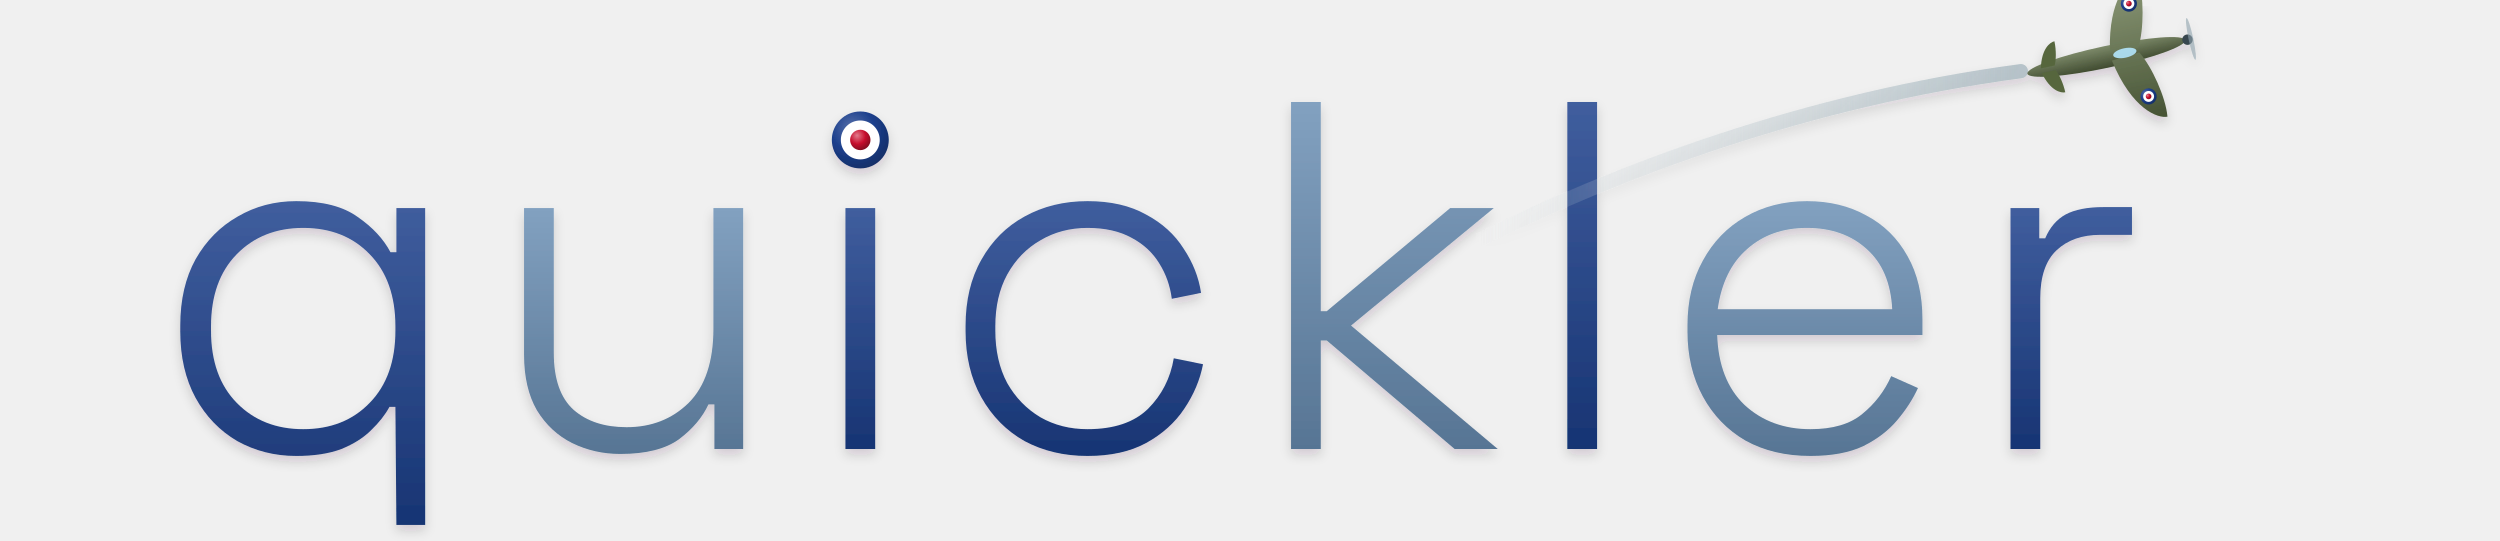
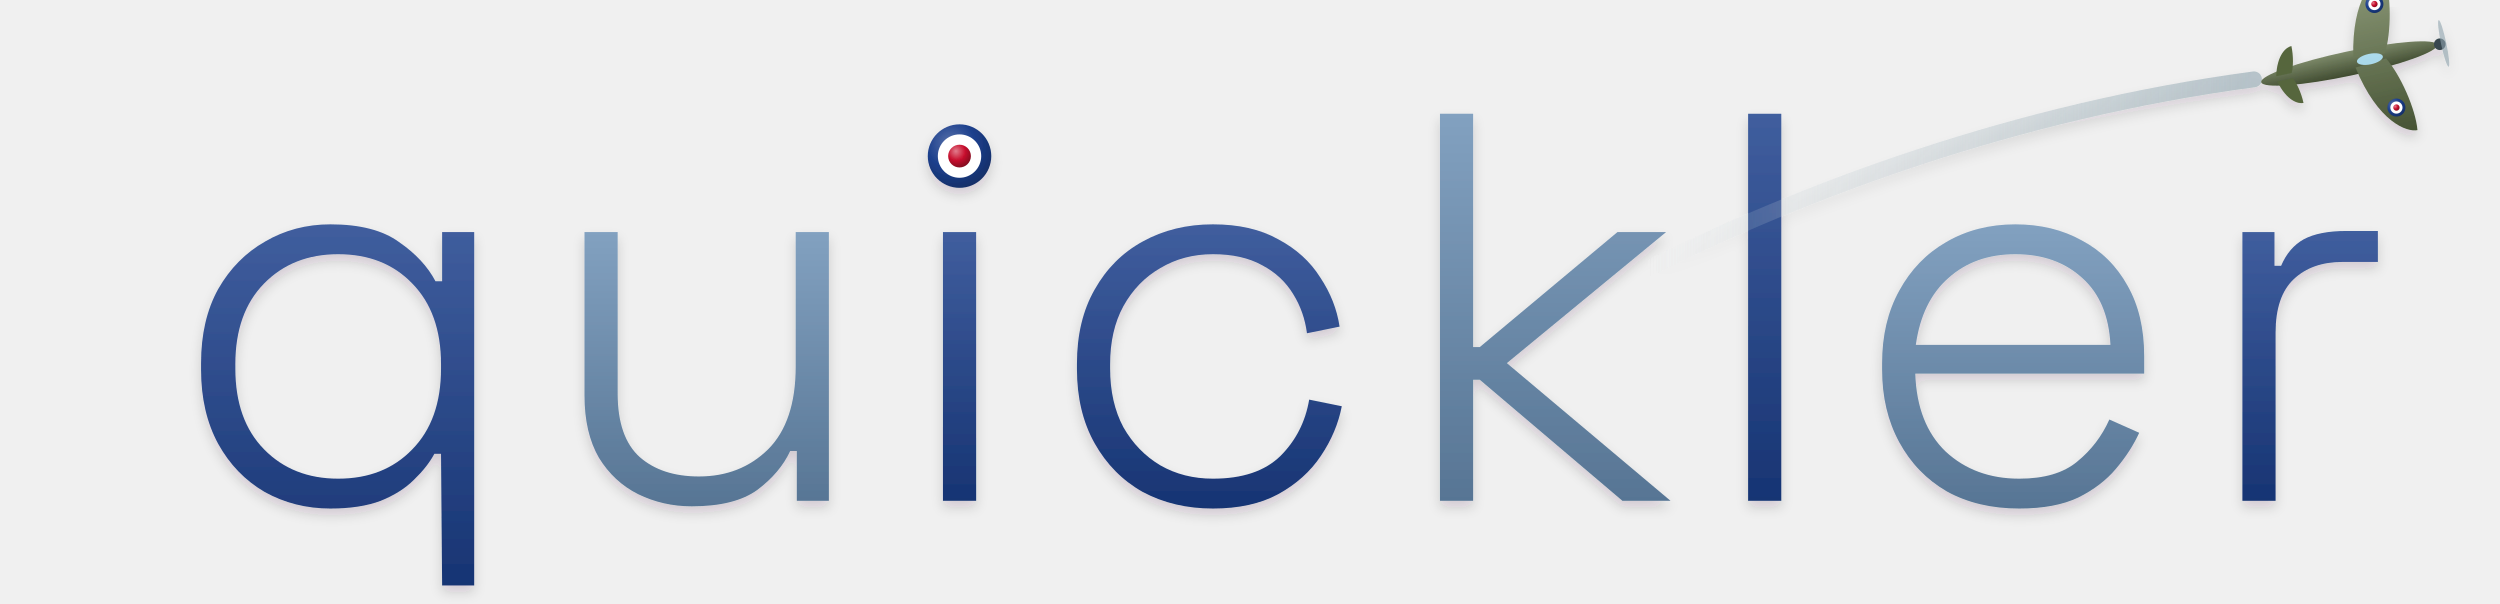
- <svg xmlns="http://www.w3.org/2000/svg" width="2108" height="456" viewBox="-62 -32 1054 228" role="img" aria-label="Quickler logo">
+ <svg xmlns="http://www.w3.org/2000/svg" width="1890" height="456" viewBox="-62 -32 945 228" role="img" aria-label="Quickler logo">
  <defs>
    <filter id="lift" x="-6%" y="-12%" width="112%" height="134%">
      <feDropShadow dx="0" dy="2.5" stdDeviation="2.2" flood-color="#241830" flood-opacity=".16" />
    </filter>
    <linearGradient id="L1C3F8C" x1="0" y1="0" x2="0" y2="1">
      <stop stop-color="#405E9E" />
      <stop offset="1" stop-color="#173473" />
    </linearGradient>
    <linearGradient id="L6A8FB4" x1="0" y1="0" x2="0" y2="1">
      <stop stop-color="#82A1C0" />
      <stop offset="1" stop-color="#577594" />
    </linearGradient>
    <radialGradient id="rb" cx="0.38" cy="0.32" r="0.7" fx="0.34" fy="0.28">
      <stop stop-color="#556FA9" />
      <stop offset=".55" stop-color="#1C3F8C" />
      <stop offset="1" stop-color="#152F69" />
    </radialGradient>
    <radialGradient id="rr" cx="0.38" cy="0.32" r="0.7" fx="0.34" fy="0.28">
      <stop stop-color="#E17C8C" />
      <stop offset=".55" stop-color="#C8102E" />
      <stop offset="1" stop-color="#820A1E" />
    </radialGradient>
    <linearGradient id="trail" x1="0" y1="0" x2="1" y2="0">
      <stop stop-color="#CFD8DC" stop-opacity="0" />
      <stop offset="1" stop-color="#B0BEC5" stop-opacity=".9" />
    </linearGradient>
    <linearGradient id="fus" x1="0" y1="0" x2="0" y2="1">
      <stop stop-color="#7C8969" />
      <stop offset="1" stop-color="#404B30" />
    </linearGradient>
    <linearGradient id="wing" x1="0" y1="0" x2="0" y2="1">
      <stop stop-color="#8B9877" />
      <stop offset="1" stop-color="#465334" />
    </linearGradient>
  </defs>
  <g filter="url(#lift)">
    <path d="M105.124 189.3L104.706 139.535H102.198C100.387 142.879 97.809 146.153 94.465 149.358C91.26 152.563 87.08 155.21 81.925 157.3C76.77 159.251 70.43 160.226 62.906 160.226C53.849 160.226 45.559 158.136 38.035 153.956C30.65 149.637 24.798 143.576 20.479 135.773C16.16 127.831 14 118.496 14 107.767V105.259C14 94.391 16.16 85.056 20.479 77.253C24.938 69.45 30.859 63.459 38.244 59.279C45.629 54.96 53.849 52.8 62.906 52.8C74.053 52.8 82.691 55.029 88.822 59.488C95.092 63.807 99.69 68.754 102.616 74.327H105.124V55.726H117.246V189.3H105.124ZM65.832 148.94C77.397 148.94 86.732 145.248 93.838 137.863C101.083 130.478 104.706 120.307 104.706 107.349V105.677C104.706 92.719 101.083 82.548 93.838 75.163C86.732 67.778 77.397 64.086 65.832 64.086C54.407 64.086 45.071 67.778 37.826 75.163C30.581 82.548 26.958 92.719 26.958 105.677V107.349C26.958 120.307 30.581 130.478 37.826 137.863C45.071 145.248 54.407 148.94 65.832 148.94Z" fill="url(#L1C3F8C)" />
    <path d="M199.484 159.39C192.239 159.39 185.481 157.857 179.211 154.792C173.081 151.727 168.134 147.129 164.372 140.998C160.75 134.728 158.938 126.925 158.938 117.59V55.726H171.478V116.754C171.478 127.761 174.265 135.773 179.838 140.789C185.412 145.666 192.866 148.104 202.201 148.104C212.651 148.104 221.36 144.69 228.326 137.863C235.293 130.896 238.776 120.446 238.776 106.513V55.726H251.316V157.3H239.194V138.49H236.686C234.178 143.924 230.068 148.801 224.355 153.12C218.643 157.3 210.352 159.39 199.484 159.39Z" fill="url(#L6A8FB4)" />
    <path d="M294.439 157.3V55.726H306.979V157.3H294.439Z" fill="url(#L1C3F8C)" />
    <path d="M396.499 160.226C386.607 160.226 377.759 158.136 369.956 153.956C362.293 149.637 356.232 143.506 351.773 135.564C347.315 127.622 345.085 118.287 345.085 107.558V105.468C345.085 94.6 347.315 85.265 351.773 77.462C356.232 69.52 362.293 63.459 369.956 59.279C377.759 54.96 386.607 52.8 396.499 52.8C406.253 52.8 414.473 54.681 421.161 58.443C427.989 62.066 433.283 66.873 437.045 72.864C440.947 78.716 443.385 84.916 444.36 91.465L432.029 93.973C431.333 88.539 429.591 83.593 426.804 79.134C424.018 74.536 420.116 70.913 415.1 68.266C410.084 65.479 403.884 64.086 396.499 64.086C389.115 64.086 382.496 65.828 376.644 69.311C370.792 72.655 366.125 77.462 362.641 83.732C359.297 89.863 357.625 97.178 357.625 105.677V107.349C357.625 115.848 359.297 123.233 362.641 129.503C366.125 135.634 370.792 140.441 376.644 143.924C382.496 147.268 389.115 148.94 396.499 148.94C407.646 148.94 416.145 146.084 421.997 140.371C427.849 134.519 431.472 127.413 432.865 119.053L445.196 121.561C443.942 128.11 441.295 134.38 437.254 140.371C433.353 146.223 427.989 151.03 421.161 154.792C414.473 158.415 406.253 160.226 396.499 160.226Z" fill="url(#L1C3F8C)" />
    <path d="M482.302 157.3V11H494.842V99.198H497.35L549.391 55.726H567.783L507.591 105.259L569.455 157.3H551.272L497.35 111.529H494.842V157.3H482.302Z" fill="url(#L6A8FB4)" />
    <path d="M598.787 157.3V11H611.327V157.3Z" fill="url(#L1C3F8C)" />
    <path d="M701.266 160.226C690.816 160.226 681.689 158.066 673.886 153.747C666.223 149.288 660.232 143.088 655.912 135.146C651.593 127.204 649.433 118.078 649.433 107.767V105.259C649.433 94.809 651.593 85.683 655.912 77.88C660.232 69.938 666.153 63.807 673.677 59.488C681.341 55.029 690.049 52.8 699.802 52.8C709.277 52.8 717.637 54.82 724.883 58.861C732.267 62.762 738.049 68.475 742.229 75.999C746.409 83.384 748.5 92.231 748.5 102.542V109.23H661.974C662.392 121.909 666.223 131.732 673.469 138.699C680.853 145.526 690.119 148.94 701.266 148.94C710.74 148.94 718.055 146.78 723.211 142.461C728.505 138.142 732.546 132.847 735.333 126.577L746.619 131.593C744.529 136.191 741.603 140.719 737.841 145.178C734.218 149.497 729.48 153.12 723.628 156.046C717.776 158.833 710.322 160.226 701.266 160.226ZM662.182 98.362H735.75C735.193 87.355 731.64 78.925 725.091 73.073C718.543 67.082 710.113 64.086 699.802 64.086C689.631 64.086 681.201 67.082 674.513 73.073C667.825 78.925 663.715 87.355 662.182 98.362Z" fill="url(#L6A8FB4)" />
    <path d="M785.63 157.3V55.726H797.752V68.475H800.26C802.21 63.877 805.067 60.533 808.829 58.443C812.73 56.353 818.094 55.308 824.922 55.308H836.835V67.012H823.459C815.795 67.012 809.665 69.172 805.067 73.491C800.469 77.81 798.17 84.568 798.17 93.764V157.3H785.63Z" fill="url(#L1C3F8C)" />
    <circle cx="300.7" cy="27" r="12" fill="url(#rb)" />
    <circle cx="300.7" cy="27" r="8.2" fill="#fff" />
    <circle cx="300.7" cy="27" r="4.3" fill="url(#rr)" />
    <path d="M560 70 C620 40 700 10 790 -2" stroke="url(#trail)" stroke-width="6" fill="none" stroke-linecap="round" />
    <g transform="translate(826 -8) rotate(-12)">
      <ellipse cx="0" cy="0" rx="34" ry="4.6" fill="url(#fus)" />
      <path d="M2 -2 C6 -24 16 -30 20 -30 C21 -22 18 -8 14 -1Z M2 2 C6 24 16 30 20 30 C21 22 18 8 14 1Z" fill="url(#wing)" />
      <path d="M-28 -1 C-26 -9 -22 -11 -20 -11 C-20 -7 -21 -3 -22 -1Z M-28 1 C-26 9 -22 11 -20 11 C-20 7 -21 3 -22 1Z" fill="#56663E" />
      <ellipse cx="8" cy="0" rx="5" ry="2" fill="#B3E5FC" opacity=".9" />
      <circle cx="35" cy="0" r="2.2" fill="#37474F" />
      <ellipse cx="36.5" cy="0" rx="1" ry="9" fill="#90A4AE" opacity=".6" />
      <circle cx="14" cy="-20" r="3.4" fill="url(#rb)" />
      <circle cx="14" cy="-20" r="2.3" fill="#fff" />
      <circle cx="14" cy="-20" r="1.2" fill="url(#rr)" />
      <circle cx="14" cy="20" r="3.4" fill="url(#rb)" />
      <circle cx="14" cy="20" r="2.3" fill="#fff" />
      <circle cx="14" cy="20" r="1.2" fill="url(#rr)" />
    </g>
  </g>
</svg>
